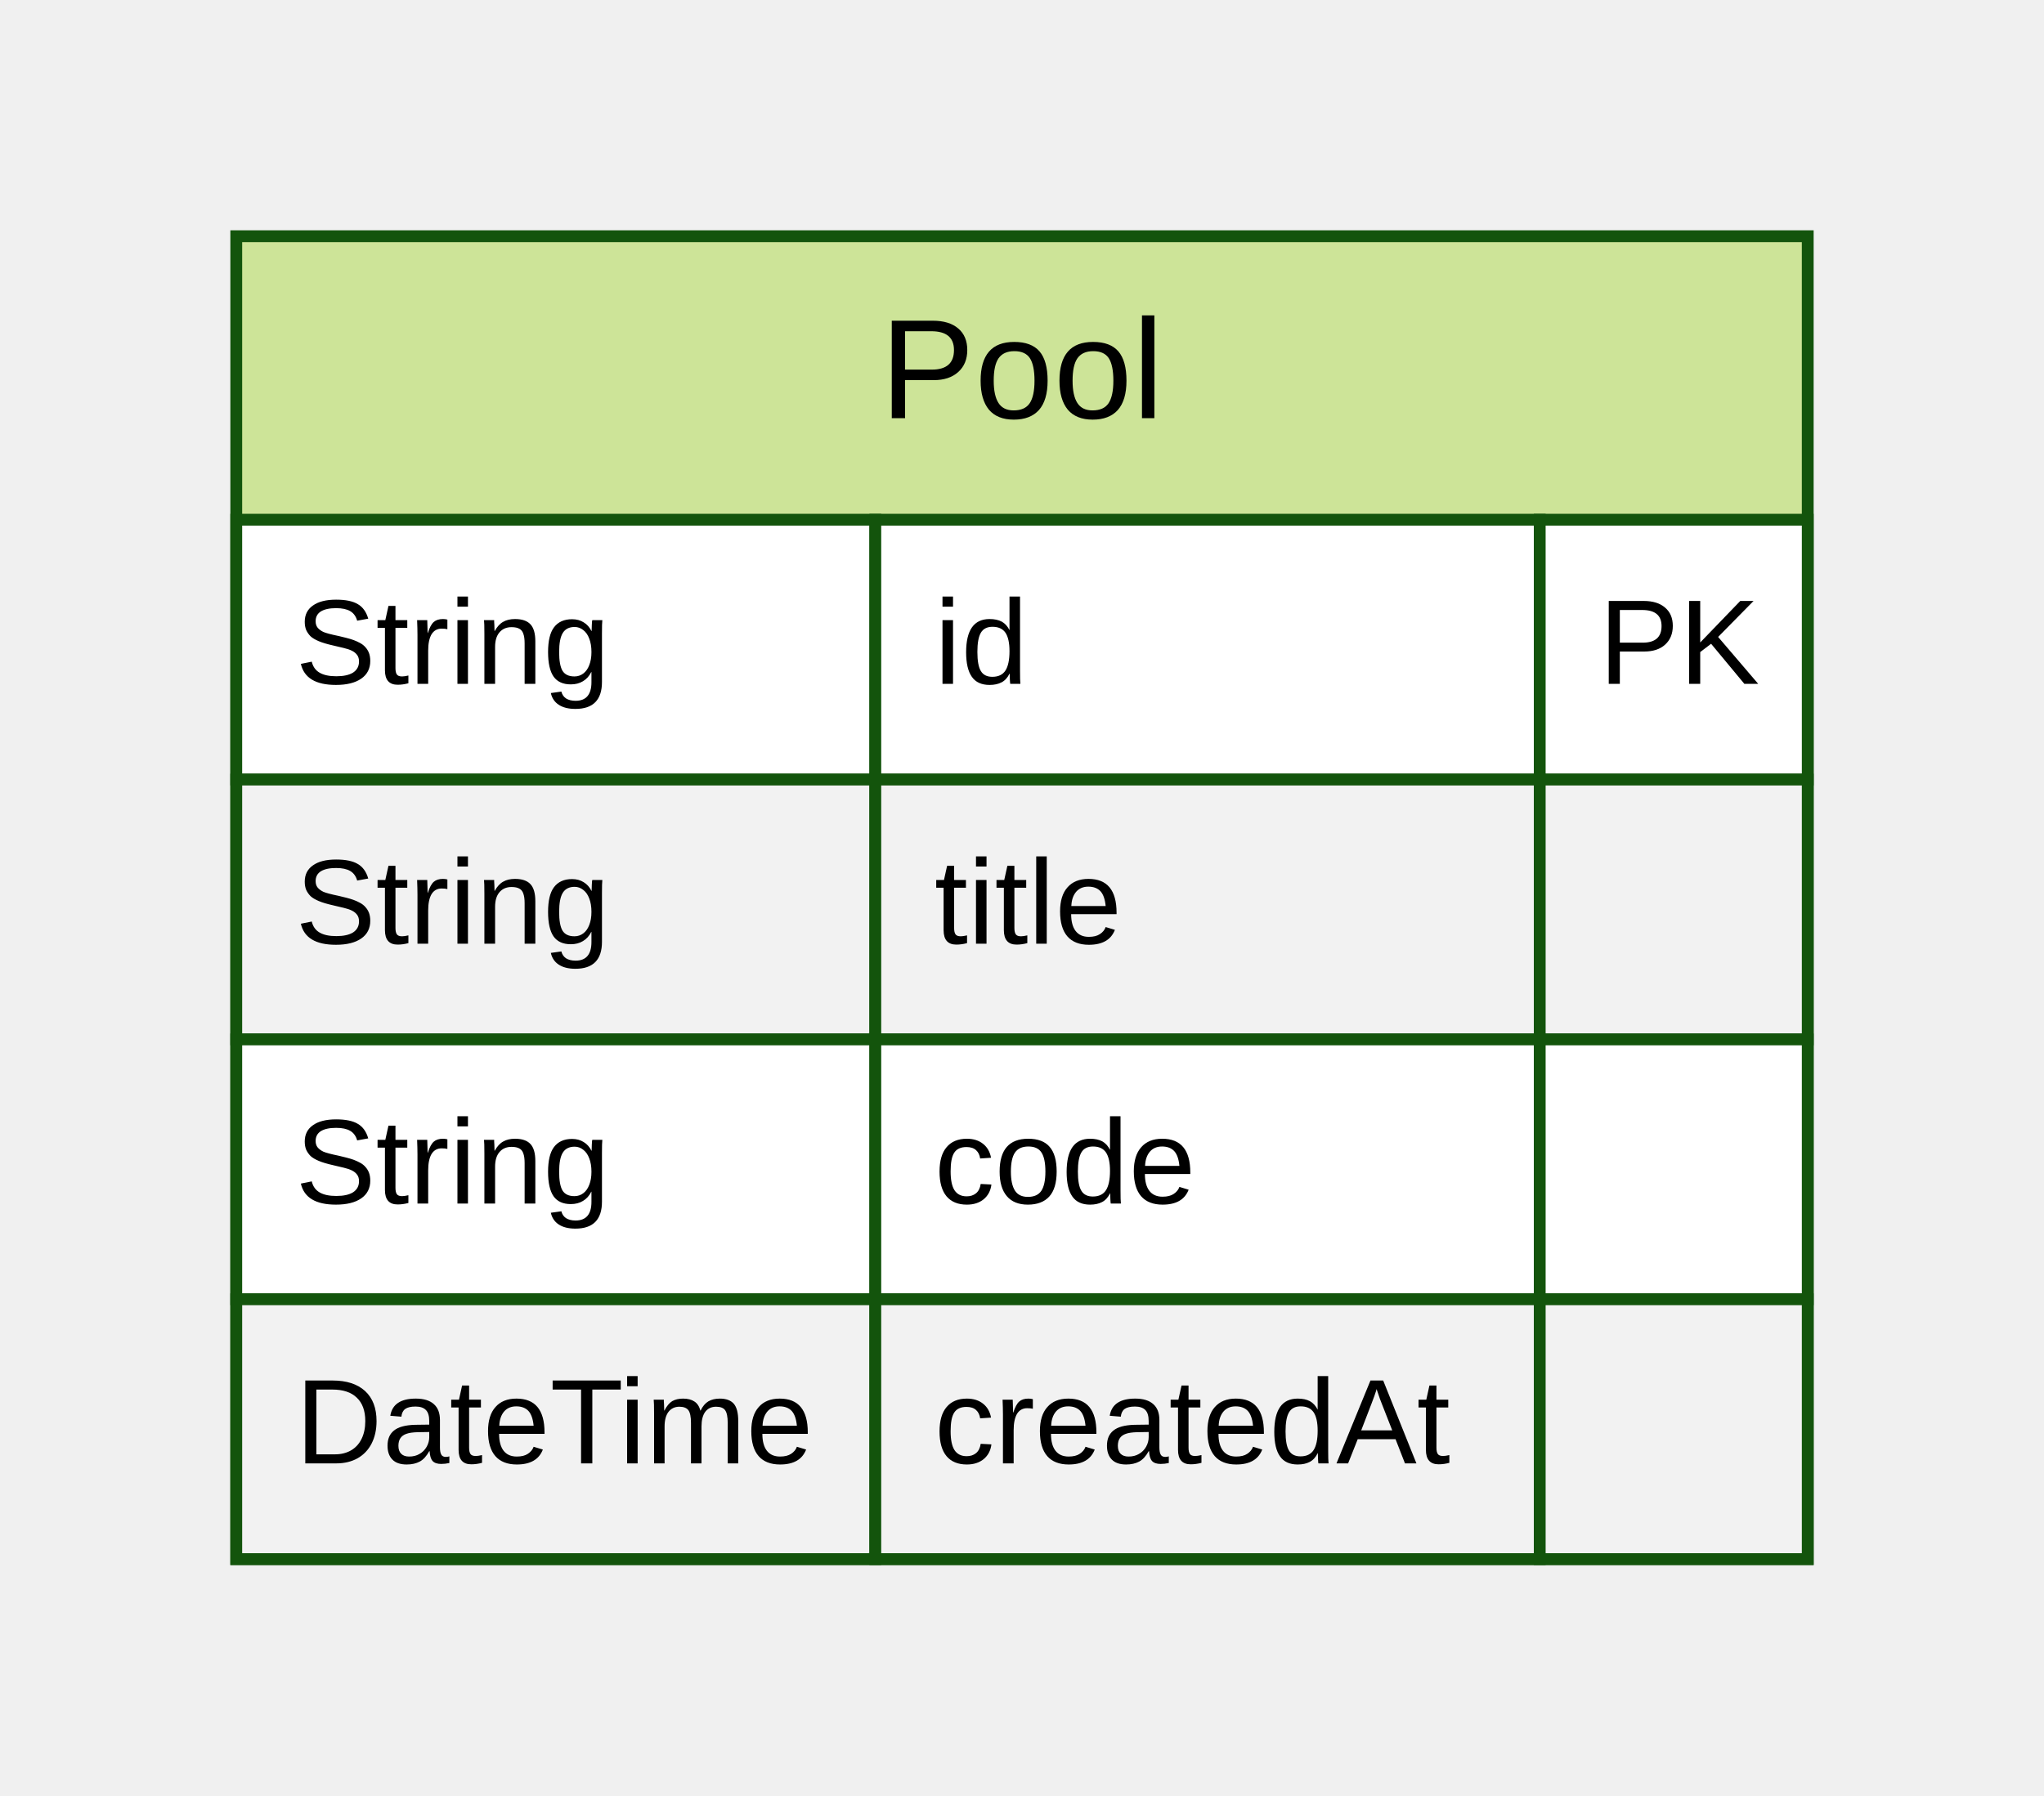
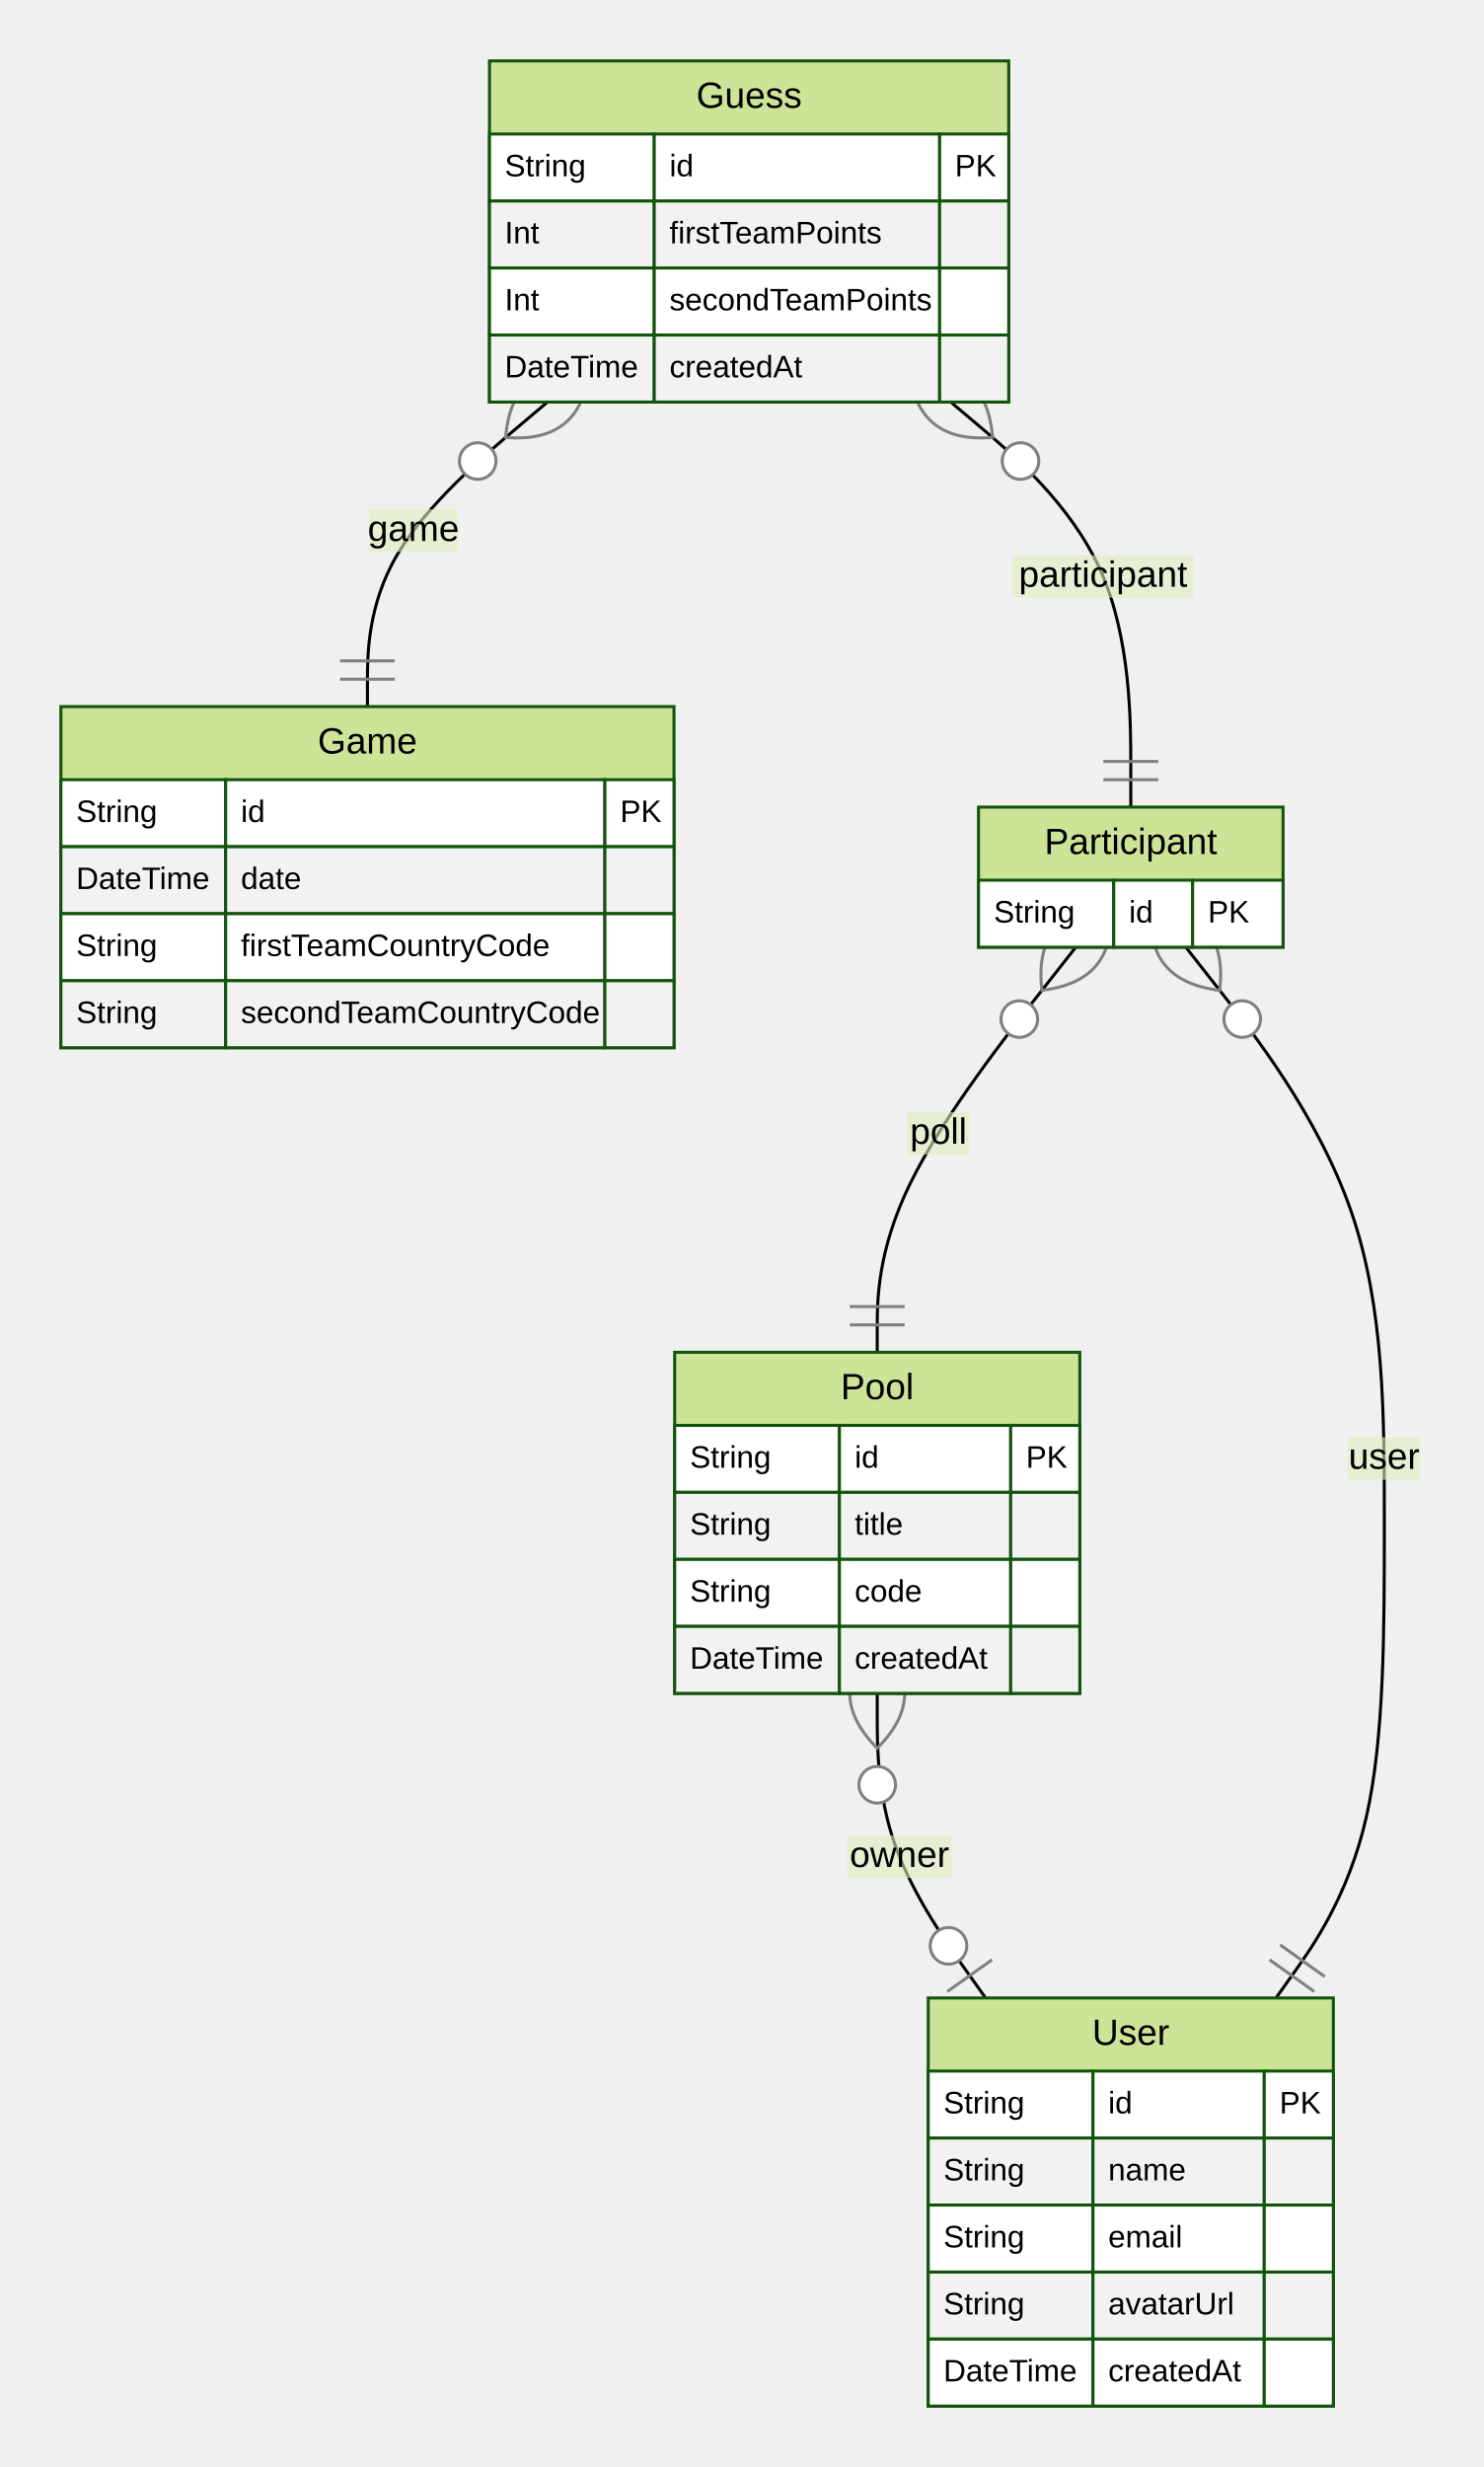
- <svg xmlns="http://www.w3.org/2000/svg" aria-labelledby="chart-title-mermaid-0 chart-desc-mermaid-0" role="img" viewBox="0 0 173.026 152" style="max-width: 173.026px; background-color: white;" width="100%" id="mermaid-0">
+ <svg xmlns="http://www.w3.org/2000/svg" aria-labelledby="chart-title-mermaid-0 chart-desc-mermaid-0" role="img" viewBox="0 0 487.129 810" style="max-width: 487.129px; background-color: white;" width="100%" id="mermaid-0">
  <style>#mermaid-0 {font-family:"trebuchet ms",verdana,arial,sans-serif;font-size:16px;fill:#000000;}#mermaid-0 .error-icon{fill:#552222;}#mermaid-0 .error-text{fill:#552222;stroke:#552222;}#mermaid-0 .edge-thickness-normal{stroke-width:2px;}#mermaid-0 .edge-thickness-thick{stroke-width:3.5px;}#mermaid-0 .edge-pattern-solid{stroke-dasharray:0;}#mermaid-0 .edge-pattern-dashed{stroke-dasharray:3;}#mermaid-0 .edge-pattern-dotted{stroke-dasharray:2;}#mermaid-0 .marker{fill:#000000;stroke:#000000;}#mermaid-0 .marker.cross{stroke:#000000;}#mermaid-0 svg{font-family:"trebuchet ms",verdana,arial,sans-serif;font-size:16px;}#mermaid-0 .entityBox{fill:#cde498;stroke:#13540c;}#mermaid-0 .attributeBoxOdd{fill:#ffffff;stroke:#13540c;}#mermaid-0 .attributeBoxEven{fill:#f2f2f2;stroke:#13540c;}#mermaid-0 .relationshipLabelBox{fill:hsl(78.158, 58.462%, 84.51%);opacity:0.7;background-color:hsl(78.158, 58.462%, 84.51%);}#mermaid-0 .relationshipLabelBox rect{opacity:0.5;}#mermaid-0 .relationshipLine{stroke:#000000;}#mermaid-0 :root{--mermaid-font-family:"trebuchet ms",verdana,arial,sans-serif;}</style>
  <g />
  <defs>
    <marker orient="auto" markerHeight="18" markerWidth="18" refY="9" refX="0" id="ONLY_ONE_START">
      <path d="M9,0 L9,18 M15,0 L15,18" fill="none" stroke="gray" />
    </marker>
  </defs>
  <defs>
    <marker orient="auto" markerHeight="18" markerWidth="18" refY="9" refX="18" id="ONLY_ONE_END">
      <path d="M3,0 L3,18 M9,0 L9,18" fill="none" stroke="gray" />
    </marker>
  </defs>
  <defs>
    <marker orient="auto" markerHeight="18" markerWidth="30" refY="9" refX="0" id="ZERO_OR_ONE_START">
      <circle r="6" cy="9" cx="21" fill="white" stroke="gray" />
      <path d="M9,0 L9,18" fill="none" stroke="gray" />
    </marker>
  </defs>
  <defs>
    <marker orient="auto" markerHeight="18" markerWidth="30" refY="9" refX="30" id="ZERO_OR_ONE_END">
      <circle r="6" cy="9" cx="9" fill="white" stroke="gray" />
      <path d="M21,0 L21,18" fill="none" stroke="gray" />
    </marker>
  </defs>
  <defs>
    <marker orient="auto" markerHeight="36" markerWidth="45" refY="18" refX="18" id="ONE_OR_MORE_START">
      <path d="M0,18 Q 18,0 36,18 Q 18,36 0,18 M42,9 L42,27" fill="none" stroke="gray" />
    </marker>
  </defs>
  <defs>
    <marker orient="auto" markerHeight="36" markerWidth="45" refY="18" refX="27" id="ONE_OR_MORE_END">
      <path d="M3,9 L3,27 M9,18 Q27,0 45,18 Q27,36 9,18" fill="none" stroke="gray" />
    </marker>
  </defs>
  <defs>
    <marker orient="auto" markerHeight="36" markerWidth="57" refY="18" refX="18" id="ZERO_OR_MORE_START">
      <circle r="6" cy="18" cx="48" fill="white" stroke="gray" />
      <path d="M0,18 Q18,0 36,18 Q18,36 0,18" fill="none" stroke="gray" />
    </marker>
  </defs>
  <defs>
    <marker orient="auto" markerHeight="36" markerWidth="57" refY="18" refX="39" id="ZERO_OR_MORE_END">
      <circle r="6" cy="18" cx="9" fill="white" stroke="gray" />
      <path d="M21,18 Q39,0 57,18 Q39,36 21,18" fill="none" stroke="gray" />
    </marker>
  </defs>
-   <g transform="translate(20,20 )" id="Pool">
+   <path marker-start="url(#ZERO_OR_MORE_START)" marker-end="url(#ZERO_OR_ONE_END)" fill="none" stroke="gray" d="M288.056,556L288.056,564.333C288.056,572.667,288.056,589.333,293.986,606C299.916,622.667,311.776,639.333,317.706,647.667L323.636,656" class="er relationshipLine" />
+   <path marker-start="url(#ZERO_OR_MORE_START)" marker-end="url(#ONLY_ONE_END)" fill="none" stroke="gray" d="M312.195,132L322.048,140.333C331.901,148.667,351.607,165.333,361.46,187.5C371.312,209.667,371.312,237.333,371.312,251.167L371.312,265" class="er relationshipLine" />
+   <path marker-start="url(#ZERO_OR_MORE_START)" marker-end="url(#ONLY_ONE_END)" fill="none" stroke="gray" d="M179.773,132L169.92,140.333C160.068,148.667,140.362,165.333,130.509,182C120.656,198.667,120.656,215.333,120.656,223.667L120.656,232" class="er relationshipLine" />
+   <path marker-start="url(#ZERO_OR_MORE_START)" marker-end="url(#ONLY_ONE_END)" fill="none" stroke="gray" d="M389.378,311L400.243,324.833C411.108,338.667,432.839,366.333,443.704,397.833C454.569,429.333,454.569,464.667,454.569,500C454.569,535.333,454.569,570.667,448.639,596.667C442.709,622.667,430.849,639.333,424.919,647.667L418.989,656" class="er relationshipLine" />
+   <path marker-start="url(#ZERO_OR_MORE_START)" marker-end="url(#ONLY_ONE_END)" fill="none" stroke="gray" d="M353.247,311L342.382,324.833C331.517,338.667,309.786,366.333,298.921,388.5C288.056,410.667,288.056,427.333,288.056,435.667L288.056,444" class="er relationshipLine" />
+   <g transform="translate(221.5427,444 )" id="Pool">
    <rect height="112" width="133.026" y="0" x="0" stroke="gray" fill-opacity="100%" fill="honeydew" class="er entityBox" />
    <text transform="translate(66.51321,12)" style="font-family: &quot;trebuchet ms&quot;, verdana, arial, sans-serif;; font-size: 12px" text-anchor="middle" dominant-baseline="middle" y="0" x="0" id="entity-Pool" class="er entityLabel">Pool</text>
    <rect height="22" width="54.096" y="24" x="0" stroke="gray" fill-opacity="100%" fill="honeydew" class="er attributeBoxOdd" />
    <text transform="translate(5,35)" style="font-family: &quot;trebuchet ms&quot;, verdana, arial, sans-serif;; font-size: 10.2px" text-anchor="left" dominant-baseline="middle" y="0" x="0" id="entity-Pool-attr-1-type" class="er entityLabel">String</text>
    <rect height="22" width="56.243" y="24" x="54.096" stroke="gray" fill-opacity="100%" fill="honeydew" class="er attributeBoxOdd" />
    <text transform="translate(59.09555,35)" style="font-family: &quot;trebuchet ms&quot;, verdana, arial, sans-serif;; font-size: 10.2px" text-anchor="left" dominant-baseline="middle" y="0" x="0" id="entity-Pool-attr-1-name" class="er entityLabel">id</text>
    <rect height="22" width="22.688" y="24" x="110.339" stroke="gray" fill-opacity="100%" fill="honeydew" class="er attributeBoxOdd" />
    <text transform="translate(115.3387,35)" style="font-family: &quot;trebuchet ms&quot;, verdana, arial, sans-serif;; font-size: 10.2px" text-anchor="left" dominant-baseline="middle" y="0" x="0" id="entity-Pool-attr-1-key" class="er entityLabel">PK</text>
    <rect height="22" width="54.096" y="46" x="0" stroke="gray" fill-opacity="100%" fill="honeydew" class="er attributeBoxEven" />
    <text transform="translate(5,57)" style="font-family: &quot;trebuchet ms&quot;, verdana, arial, sans-serif;; font-size: 10.2px" text-anchor="left" dominant-baseline="middle" y="0" x="0" id="entity-Pool-attr-2-type" class="er entityLabel">String</text>
    <rect height="22" width="56.243" y="46" x="54.096" stroke="gray" fill-opacity="100%" fill="honeydew" class="er attributeBoxEven" />
    <text transform="translate(59.09555,57)" style="font-family: &quot;trebuchet ms&quot;, verdana, arial, sans-serif;; font-size: 10.2px" text-anchor="left" dominant-baseline="middle" y="0" x="0" id="entity-Pool-attr-2-name" class="er entityLabel">title</text>
    <rect height="22" width="22.688" y="46" x="110.339" stroke="gray" fill-opacity="100%" fill="honeydew" class="er attributeBoxEven" />
    <text transform="translate(115.3387,57)" style="font-family: &quot;trebuchet ms&quot;, verdana, arial, sans-serif;; font-size: 10.2px" text-anchor="left" dominant-baseline="middle" y="0" x="0" id="entity-Pool-attr-2-key" class="er entityLabel" />
    <rect height="22" width="54.096" y="68" x="0" stroke="gray" fill-opacity="100%" fill="honeydew" class="er attributeBoxOdd" />
    <text transform="translate(5,79)" style="font-family: &quot;trebuchet ms&quot;, verdana, arial, sans-serif;; font-size: 10.2px" text-anchor="left" dominant-baseline="middle" y="0" x="0" id="entity-Pool-attr-3-type" class="er entityLabel">String</text>
    <rect height="22" width="56.243" y="68" x="54.096" stroke="gray" fill-opacity="100%" fill="honeydew" class="er attributeBoxOdd" />
    <text transform="translate(59.09555,79)" style="font-family: &quot;trebuchet ms&quot;, verdana, arial, sans-serif;; font-size: 10.2px" text-anchor="left" dominant-baseline="middle" y="0" x="0" id="entity-Pool-attr-3-name" class="er entityLabel">code</text>
    <rect height="22" width="22.688" y="68" x="110.339" stroke="gray" fill-opacity="100%" fill="honeydew" class="er attributeBoxOdd" />
    <text transform="translate(115.3387,79)" style="font-family: &quot;trebuchet ms&quot;, verdana, arial, sans-serif;; font-size: 10.2px" text-anchor="left" dominant-baseline="middle" y="0" x="0" id="entity-Pool-attr-3-key" class="er entityLabel" />
    <rect height="22" width="54.096" y="90" x="0" stroke="gray" fill-opacity="100%" fill="honeydew" class="er attributeBoxEven" />
    <text transform="translate(5,101)" style="font-family: &quot;trebuchet ms&quot;, verdana, arial, sans-serif;; font-size: 10.2px" text-anchor="left" dominant-baseline="middle" y="0" x="0" id="entity-Pool-attr-4-type" class="er entityLabel">DateTime</text>
    <rect height="22" width="56.243" y="90" x="54.096" stroke="gray" fill-opacity="100%" fill="honeydew" class="er attributeBoxEven" />
    <text transform="translate(59.09555,101)" style="font-family: &quot;trebuchet ms&quot;, verdana, arial, sans-serif;; font-size: 10.2px" text-anchor="left" dominant-baseline="middle" y="0" x="0" id="entity-Pool-attr-4-name" class="er entityLabel">createdAt</text>
    <rect height="22" width="22.688" y="90" x="110.339" stroke="gray" fill-opacity="100%" fill="honeydew" class="er attributeBoxEven" />
    <text transform="translate(115.3387,101)" style="font-family: &quot;trebuchet ms&quot;, verdana, arial, sans-serif;; font-size: 10.2px" text-anchor="left" dominant-baseline="middle" y="0" x="0" id="entity-Pool-attr-4-key" class="er entityLabel" />
  </g>
+   <g transform="translate(304.7993,656 )" id="User">
+     <rect height="134" width="133.026" y="0" x="0" stroke="gray" fill-opacity="100%" fill="honeydew" class="er entityBox" />
+     <text transform="translate(66.51321,12)" style="font-family: &quot;trebuchet ms&quot;, verdana, arial, sans-serif;; font-size: 12px" text-anchor="middle" dominant-baseline="middle" y="0" x="0" id="entity-User" class="er entityLabel">User</text>
+     <rect height="22" width="54.096" y="24" x="0" stroke="gray" fill-opacity="100%" fill="honeydew" class="er attributeBoxOdd" />
+     <text transform="translate(5,35)" style="font-family: &quot;trebuchet ms&quot;, verdana, arial, sans-serif;; font-size: 10.2px" text-anchor="left" dominant-baseline="middle" y="0" x="0" id="entity-User-attr-1-type" class="er entityLabel">String</text>
+     <rect height="22" width="56.243" y="24" x="54.096" stroke="gray" fill-opacity="100%" fill="honeydew" class="er attributeBoxOdd" />
+     <text transform="translate(59.09555,35)" style="font-family: &quot;trebuchet ms&quot;, verdana, arial, sans-serif;; font-size: 10.2px" text-anchor="left" dominant-baseline="middle" y="0" x="0" id="entity-User-attr-1-name" class="er entityLabel">id</text>
+     <rect height="22" width="22.688" y="24" x="110.339" stroke="gray" fill-opacity="100%" fill="honeydew" class="er attributeBoxOdd" />
+     <text transform="translate(115.3387,35)" style="font-family: &quot;trebuchet ms&quot;, verdana, arial, sans-serif;; font-size: 10.2px" text-anchor="left" dominant-baseline="middle" y="0" x="0" id="entity-User-attr-1-key" class="er entityLabel">PK</text>
+     <rect height="22" width="54.096" y="46" x="0" stroke="gray" fill-opacity="100%" fill="honeydew" class="er attributeBoxEven" />
+     <text transform="translate(5,57)" style="font-family: &quot;trebuchet ms&quot;, verdana, arial, sans-serif;; font-size: 10.2px" text-anchor="left" dominant-baseline="middle" y="0" x="0" id="entity-User-attr-2-type" class="er entityLabel">String</text>
+     <rect height="22" width="56.243" y="46" x="54.096" stroke="gray" fill-opacity="100%" fill="honeydew" class="er attributeBoxEven" />
+     <text transform="translate(59.09555,57)" style="font-family: &quot;trebuchet ms&quot;, verdana, arial, sans-serif;; font-size: 10.2px" text-anchor="left" dominant-baseline="middle" y="0" x="0" id="entity-User-attr-2-name" class="er entityLabel">name</text>
+     <rect height="22" width="22.688" y="46" x="110.339" stroke="gray" fill-opacity="100%" fill="honeydew" class="er attributeBoxEven" />
+     <text transform="translate(115.3387,57)" style="font-family: &quot;trebuchet ms&quot;, verdana, arial, sans-serif;; font-size: 10.2px" text-anchor="left" dominant-baseline="middle" y="0" x="0" id="entity-User-attr-2-key" class="er entityLabel" />
+     <rect height="22" width="54.096" y="68" x="0" stroke="gray" fill-opacity="100%" fill="honeydew" class="er attributeBoxOdd" />
+     <text transform="translate(5,79)" style="font-family: &quot;trebuchet ms&quot;, verdana, arial, sans-serif;; font-size: 10.2px" text-anchor="left" dominant-baseline="middle" y="0" x="0" id="entity-User-attr-3-type" class="er entityLabel">String</text>
+     <rect height="22" width="56.243" y="68" x="54.096" stroke="gray" fill-opacity="100%" fill="honeydew" class="er attributeBoxOdd" />
+     <text transform="translate(59.09555,79)" style="font-family: &quot;trebuchet ms&quot;, verdana, arial, sans-serif;; font-size: 10.2px" text-anchor="left" dominant-baseline="middle" y="0" x="0" id="entity-User-attr-3-name" class="er entityLabel">email</text>
+     <rect height="22" width="22.688" y="68" x="110.339" stroke="gray" fill-opacity="100%" fill="honeydew" class="er attributeBoxOdd" />
+     <text transform="translate(115.3387,79)" style="font-family: &quot;trebuchet ms&quot;, verdana, arial, sans-serif;; font-size: 10.2px" text-anchor="left" dominant-baseline="middle" y="0" x="0" id="entity-User-attr-3-key" class="er entityLabel" />
+     <rect height="22" width="54.096" y="90" x="0" stroke="gray" fill-opacity="100%" fill="honeydew" class="er attributeBoxEven" />
+     <text transform="translate(5,101)" style="font-family: &quot;trebuchet ms&quot;, verdana, arial, sans-serif;; font-size: 10.2px" text-anchor="left" dominant-baseline="middle" y="0" x="0" id="entity-User-attr-4-type" class="er entityLabel">String</text>
+     <rect height="22" width="56.243" y="90" x="54.096" stroke="gray" fill-opacity="100%" fill="honeydew" class="er attributeBoxEven" />
+     <text transform="translate(59.09555,101)" style="font-family: &quot;trebuchet ms&quot;, verdana, arial, sans-serif;; font-size: 10.2px" text-anchor="left" dominant-baseline="middle" y="0" x="0" id="entity-User-attr-4-name" class="er entityLabel">avatarUrl</text>
+     <rect height="22" width="22.688" y="90" x="110.339" stroke="gray" fill-opacity="100%" fill="honeydew" class="er attributeBoxEven" />
+     <text transform="translate(115.3387,101)" style="font-family: &quot;trebuchet ms&quot;, verdana, arial, sans-serif;; font-size: 10.2px" text-anchor="left" dominant-baseline="middle" y="0" x="0" id="entity-User-attr-4-key" class="er entityLabel" />
+     <rect height="22" width="54.096" y="112" x="0" stroke="gray" fill-opacity="100%" fill="honeydew" class="er attributeBoxOdd" />
+     <text transform="translate(5,123)" style="font-family: &quot;trebuchet ms&quot;, verdana, arial, sans-serif;; font-size: 10.2px" text-anchor="left" dominant-baseline="middle" y="0" x="0" id="entity-User-attr-5-type" class="er entityLabel">DateTime</text>
+     <rect height="22" width="56.243" y="112" x="54.096" stroke="gray" fill-opacity="100%" fill="honeydew" class="er attributeBoxOdd" />
+     <text transform="translate(59.09555,123)" style="font-family: &quot;trebuchet ms&quot;, verdana, arial, sans-serif;; font-size: 10.2px" text-anchor="left" dominant-baseline="middle" y="0" x="0" id="entity-User-attr-5-name" class="er entityLabel">createdAt</text>
+     <rect height="22" width="22.688" y="112" x="110.339" stroke="gray" fill-opacity="100%" fill="honeydew" class="er attributeBoxOdd" />
+     <text transform="translate(115.3387,123)" style="font-family: &quot;trebuchet ms&quot;, verdana, arial, sans-serif;; font-size: 10.2px" text-anchor="left" dominant-baseline="middle" y="0" x="0" id="entity-User-attr-5-key" class="er entityLabel" />
+   </g>
+   <g transform="translate(20,232 )" id="Game">
+     <rect height="112" width="201.312" y="0" x="0" stroke="gray" fill-opacity="100%" fill="honeydew" class="er entityBox" />
+     <text transform="translate(100.6562,12)" style="font-family: &quot;trebuchet ms&quot;, verdana, arial, sans-serif;; font-size: 12px" text-anchor="middle" dominant-baseline="middle" y="0" x="0" id="entity-Game" class="er entityLabel">Game</text>
+     <rect height="22" width="54.096" y="24" x="0" stroke="gray" fill-opacity="100%" fill="honeydew" class="er attributeBoxOdd" />
+     <text transform="translate(5,35)" style="font-family: &quot;trebuchet ms&quot;, verdana, arial, sans-serif;; font-size: 10.2px" text-anchor="left" dominant-baseline="middle" y="0" x="0" id="entity-Game-attr-1-type" class="er entityLabel">String</text>
+     <rect height="22" width="124.529" y="24" x="54.096" stroke="gray" fill-opacity="100%" fill="honeydew" class="er attributeBoxOdd" />
+     <text transform="translate(59.09555,35)" style="font-family: &quot;trebuchet ms&quot;, verdana, arial, sans-serif;; font-size: 10.2px" text-anchor="left" dominant-baseline="middle" y="0" x="0" id="entity-Game-attr-1-name" class="er entityLabel">id</text>
+     <rect height="22" width="22.688" y="24" x="178.625" stroke="gray" fill-opacity="100%" fill="honeydew" class="er attributeBoxOdd" />
+     <text transform="translate(183.6248,35)" style="font-family: &quot;trebuchet ms&quot;, verdana, arial, sans-serif;; font-size: 10.2px" text-anchor="left" dominant-baseline="middle" y="0" x="0" id="entity-Game-attr-1-key" class="er entityLabel">PK</text>
+     <rect height="22" width="54.096" y="46" x="0" stroke="gray" fill-opacity="100%" fill="honeydew" class="er attributeBoxEven" />
+     <text transform="translate(5,57)" style="font-family: &quot;trebuchet ms&quot;, verdana, arial, sans-serif;; font-size: 10.2px" text-anchor="left" dominant-baseline="middle" y="0" x="0" id="entity-Game-attr-2-type" class="er entityLabel">DateTime</text>
+     <rect height="22" width="124.529" y="46" x="54.096" stroke="gray" fill-opacity="100%" fill="honeydew" class="er attributeBoxEven" />
+     <text transform="translate(59.09555,57)" style="font-family: &quot;trebuchet ms&quot;, verdana, arial, sans-serif;; font-size: 10.2px" text-anchor="left" dominant-baseline="middle" y="0" x="0" id="entity-Game-attr-2-name" class="er entityLabel">date</text>
+     <rect height="22" width="22.688" y="46" x="178.625" stroke="gray" fill-opacity="100%" fill="honeydew" class="er attributeBoxEven" />
+     <text transform="translate(183.6248,57)" style="font-family: &quot;trebuchet ms&quot;, verdana, arial, sans-serif;; font-size: 10.2px" text-anchor="left" dominant-baseline="middle" y="0" x="0" id="entity-Game-attr-2-key" class="er entityLabel" />
+     <rect height="22" width="54.096" y="68" x="0" stroke="gray" fill-opacity="100%" fill="honeydew" class="er attributeBoxOdd" />
+     <text transform="translate(5,79)" style="font-family: &quot;trebuchet ms&quot;, verdana, arial, sans-serif;; font-size: 10.2px" text-anchor="left" dominant-baseline="middle" y="0" x="0" id="entity-Game-attr-3-type" class="er entityLabel">String</text>
+     <rect height="22" width="124.529" y="68" x="54.096" stroke="gray" fill-opacity="100%" fill="honeydew" class="er attributeBoxOdd" />
+     <text transform="translate(59.09555,79)" style="font-family: &quot;trebuchet ms&quot;, verdana, arial, sans-serif;; font-size: 10.2px" text-anchor="left" dominant-baseline="middle" y="0" x="0" id="entity-Game-attr-3-name" class="er entityLabel">firstTeamCountryCode</text>
+     <rect height="22" width="22.688" y="68" x="178.625" stroke="gray" fill-opacity="100%" fill="honeydew" class="er attributeBoxOdd" />
+     <text transform="translate(183.6248,79)" style="font-family: &quot;trebuchet ms&quot;, verdana, arial, sans-serif;; font-size: 10.2px" text-anchor="left" dominant-baseline="middle" y="0" x="0" id="entity-Game-attr-3-key" class="er entityLabel" />
+     <rect height="22" width="54.096" y="90" x="0" stroke="gray" fill-opacity="100%" fill="honeydew" class="er attributeBoxEven" />
+     <text transform="translate(5,101)" style="font-family: &quot;trebuchet ms&quot;, verdana, arial, sans-serif;; font-size: 10.2px" text-anchor="left" dominant-baseline="middle" y="0" x="0" id="entity-Game-attr-4-type" class="er entityLabel">String</text>
+     <rect height="22" width="124.529" y="90" x="54.096" stroke="gray" fill-opacity="100%" fill="honeydew" class="er attributeBoxEven" />
+     <text transform="translate(59.09555,101)" style="font-family: &quot;trebuchet ms&quot;, verdana, arial, sans-serif;; font-size: 10.2px" text-anchor="left" dominant-baseline="middle" y="0" x="0" id="entity-Game-attr-4-name" class="er entityLabel">secondTeamCountryCode</text>
+     <rect height="22" width="22.688" y="90" x="178.625" stroke="gray" fill-opacity="100%" fill="honeydew" class="er attributeBoxEven" />
+     <text transform="translate(183.6248,101)" style="font-family: &quot;trebuchet ms&quot;, verdana, arial, sans-serif;; font-size: 10.2px" text-anchor="left" dominant-baseline="middle" y="0" x="0" id="entity-Game-attr-4-key" class="er entityLabel" />
+   </g>
+   <g transform="translate(160.7322,20 )" id="Guess">
+     <rect height="112" width="170.504" y="0" x="0" stroke="gray" fill-opacity="100%" fill="honeydew" class="er entityBox" />
+     <text transform="translate(85.2522,12)" style="font-family: &quot;trebuchet ms&quot;, verdana, arial, sans-serif;; font-size: 12px" text-anchor="middle" dominant-baseline="middle" y="0" x="0" id="entity-Guess" class="er entityLabel">Guess</text>
+     <rect height="22" width="54.096" y="24" x="0" stroke="gray" fill-opacity="100%" fill="honeydew" class="er attributeBoxOdd" />
+     <text transform="translate(5,35)" style="font-family: &quot;trebuchet ms&quot;, verdana, arial, sans-serif;; font-size: 10.2px" text-anchor="left" dominant-baseline="middle" y="0" x="0" id="entity-Guess-attr-1-type" class="er entityLabel">String</text>
+     <rect height="22" width="93.721" y="24" x="54.096" stroke="gray" fill-opacity="100%" fill="honeydew" class="er attributeBoxOdd" />
+     <text transform="translate(59.09555,35)" style="font-family: &quot;trebuchet ms&quot;, verdana, arial, sans-serif;; font-size: 10.2px" text-anchor="left" dominant-baseline="middle" y="0" x="0" id="entity-Guess-attr-1-name" class="er entityLabel">id</text>
+     <rect height="22" width="22.688" y="24" x="147.817" stroke="gray" fill-opacity="100%" fill="honeydew" class="er attributeBoxOdd" />
+     <text transform="translate(152.8167,35)" style="font-family: &quot;trebuchet ms&quot;, verdana, arial, sans-serif;; font-size: 10.2px" text-anchor="left" dominant-baseline="middle" y="0" x="0" id="entity-Guess-attr-1-key" class="er entityLabel">PK</text>
+     <rect height="22" width="54.096" y="46" x="0" stroke="gray" fill-opacity="100%" fill="honeydew" class="er attributeBoxEven" />
+     <text transform="translate(5,57)" style="font-family: &quot;trebuchet ms&quot;, verdana, arial, sans-serif;; font-size: 10.2px" text-anchor="left" dominant-baseline="middle" y="0" x="0" id="entity-Guess-attr-2-type" class="er entityLabel">Int</text>
+     <rect height="22" width="93.721" y="46" x="54.096" stroke="gray" fill-opacity="100%" fill="honeydew" class="er attributeBoxEven" />
+     <text transform="translate(59.09555,57)" style="font-family: &quot;trebuchet ms&quot;, verdana, arial, sans-serif;; font-size: 10.2px" text-anchor="left" dominant-baseline="middle" y="0" x="0" id="entity-Guess-attr-2-name" class="er entityLabel">firstTeamPoints</text>
+     <rect height="22" width="22.688" y="46" x="147.817" stroke="gray" fill-opacity="100%" fill="honeydew" class="er attributeBoxEven" />
+     <text transform="translate(152.8167,57)" style="font-family: &quot;trebuchet ms&quot;, verdana, arial, sans-serif;; font-size: 10.2px" text-anchor="left" dominant-baseline="middle" y="0" x="0" id="entity-Guess-attr-2-key" class="er entityLabel" />
+     <rect height="22" width="54.096" y="68" x="0" stroke="gray" fill-opacity="100%" fill="honeydew" class="er attributeBoxOdd" />
+     <text transform="translate(5,79)" style="font-family: &quot;trebuchet ms&quot;, verdana, arial, sans-serif;; font-size: 10.2px" text-anchor="left" dominant-baseline="middle" y="0" x="0" id="entity-Guess-attr-3-type" class="er entityLabel">Int</text>
+     <rect height="22" width="93.721" y="68" x="54.096" stroke="gray" fill-opacity="100%" fill="honeydew" class="er attributeBoxOdd" />
+     <text transform="translate(59.09555,79)" style="font-family: &quot;trebuchet ms&quot;, verdana, arial, sans-serif;; font-size: 10.2px" text-anchor="left" dominant-baseline="middle" y="0" x="0" id="entity-Guess-attr-3-name" class="er entityLabel">secondTeamPoints</text>
+     <rect height="22" width="22.688" y="68" x="147.817" stroke="gray" fill-opacity="100%" fill="honeydew" class="er attributeBoxOdd" />
+     <text transform="translate(152.8167,79)" style="font-family: &quot;trebuchet ms&quot;, verdana, arial, sans-serif;; font-size: 10.2px" text-anchor="left" dominant-baseline="middle" y="0" x="0" id="entity-Guess-attr-3-key" class="er entityLabel" />
+     <rect height="22" width="54.096" y="90" x="0" stroke="gray" fill-opacity="100%" fill="honeydew" class="er attributeBoxEven" />
+     <text transform="translate(5,101)" style="font-family: &quot;trebuchet ms&quot;, verdana, arial, sans-serif;; font-size: 10.2px" text-anchor="left" dominant-baseline="middle" y="0" x="0" id="entity-Guess-attr-4-type" class="er entityLabel">DateTime</text>
+     <rect height="22" width="93.721" y="90" x="54.096" stroke="gray" fill-opacity="100%" fill="honeydew" class="er attributeBoxEven" />
+     <text transform="translate(59.09555,101)" style="font-family: &quot;trebuchet ms&quot;, verdana, arial, sans-serif;; font-size: 10.2px" text-anchor="left" dominant-baseline="middle" y="0" x="0" id="entity-Guess-attr-4-name" class="er entityLabel">createdAt</text>
+     <rect height="22" width="22.688" y="90" x="147.817" stroke="gray" fill-opacity="100%" fill="honeydew" class="er attributeBoxEven" />
+     <text transform="translate(152.8167,101)" style="font-family: &quot;trebuchet ms&quot;, verdana, arial, sans-serif;; font-size: 10.2px" text-anchor="left" dominant-baseline="middle" y="0" x="0" id="entity-Guess-attr-4-key" class="er entityLabel" />
+   </g>
+   <g transform="translate(321.3125,265 )" id="Participant">
+     <rect height="46" width="100" y="0" x="0" stroke="gray" fill-opacity="100%" fill="honeydew" class="er entityBox" />
+     <text transform="translate(50,12)" style="font-family: &quot;trebuchet ms&quot;, verdana, arial, sans-serif;; font-size: 12px" text-anchor="middle" dominant-baseline="middle" y="0" x="0" id="entity-Participant" class="er entityLabel">Participant</text>
+     <rect height="22" width="44.399" y="24" x="0" stroke="gray" fill-opacity="100%" fill="honeydew" class="er attributeBoxOdd" />
+     <text transform="translate(5,35)" style="font-family: &quot;trebuchet ms&quot;, verdana, arial, sans-serif;; font-size: 10.2px" text-anchor="left" dominant-baseline="middle" y="0" x="0" id="entity-Participant-attr-1-type" class="er entityLabel">String</text>
+     <rect height="22" width="25.911" y="24" x="44.399" stroke="gray" fill-opacity="100%" fill="honeydew" class="er attributeBoxOdd" />
+     <text transform="translate(49.39862,35)" style="font-family: &quot;trebuchet ms&quot;, verdana, arial, sans-serif;; font-size: 10.2px" text-anchor="left" dominant-baseline="middle" y="0" x="0" id="entity-Participant-attr-1-name" class="er entityLabel">id</text>
+     <rect height="22" width="29.69" y="24" x="70.31" stroke="gray" fill-opacity="100%" fill="honeydew" class="er attributeBoxOdd" />
+     <text transform="translate(75.30976,35)" style="font-family: &quot;trebuchet ms&quot;, verdana, arial, sans-serif;; font-size: 10.2px" text-anchor="left" dominant-baseline="middle" y="0" x="0" id="entity-Participant-attr-1-key" class="er entityLabel">PK</text>
+   </g>
+   <rect fill-opacity="85%" fill="white" height="14" width="34.471" y="602.592" x="278.117" class="er relationshipLabelBox" />
+   <text style="font-family: &quot;trebuchet ms&quot;, verdana, arial, sans-serif;; font-size: 12px" dominant-baseline="middle" text-anchor="middle" y="609.592" x="295.353" id="rel1" class="er relationshipLabel">owner</text>
+   <rect fill-opacity="85%" fill="white" height="14" width="59.744" y="182.256" x="332.343" class="er relationshipLabelBox" />
+   <text style="font-family: &quot;trebuchet ms&quot;, verdana, arial, sans-serif;; font-size: 12px" dominant-baseline="middle" text-anchor="middle" y="189.256" x="362.215" id="rel2" class="er relationshipLabel">participant</text>
+   <rect fill-opacity="85%" fill="white" height="14" width="29.289" y="167.222" x="121.128" class="er relationshipLabelBox" />
+   <text style="font-family: &quot;trebuchet ms&quot;, verdana, arial, sans-serif;; font-size: 12px" dominant-baseline="middle" text-anchor="middle" y="174.222" x="135.772" id="rel3" class="er relationshipLabel">game</text>
+   <rect fill-opacity="85%" fill="white" height="14" width="23.959" y="471.862" x="442.503" class="er relationshipLabelBox" />
+   <text style="font-family: &quot;trebuchet ms&quot;, verdana, arial, sans-serif;; font-size: 12px" dominant-baseline="middle" text-anchor="middle" y="478.862" x="454.482" id="rel4" class="er relationshipLabel">user</text>
+   <rect fill-opacity="85%" fill="white" height="14" width="20.664" y="365.133" x="297.817" class="er relationshipLabelBox" />
+   <text style="font-family: &quot;trebuchet ms&quot;, verdana, arial, sans-serif;; font-size: 12px" dominant-baseline="middle" text-anchor="middle" y="372.133" x="308.149" id="rel5" class="er relationshipLabel">poll</text>
</svg>
